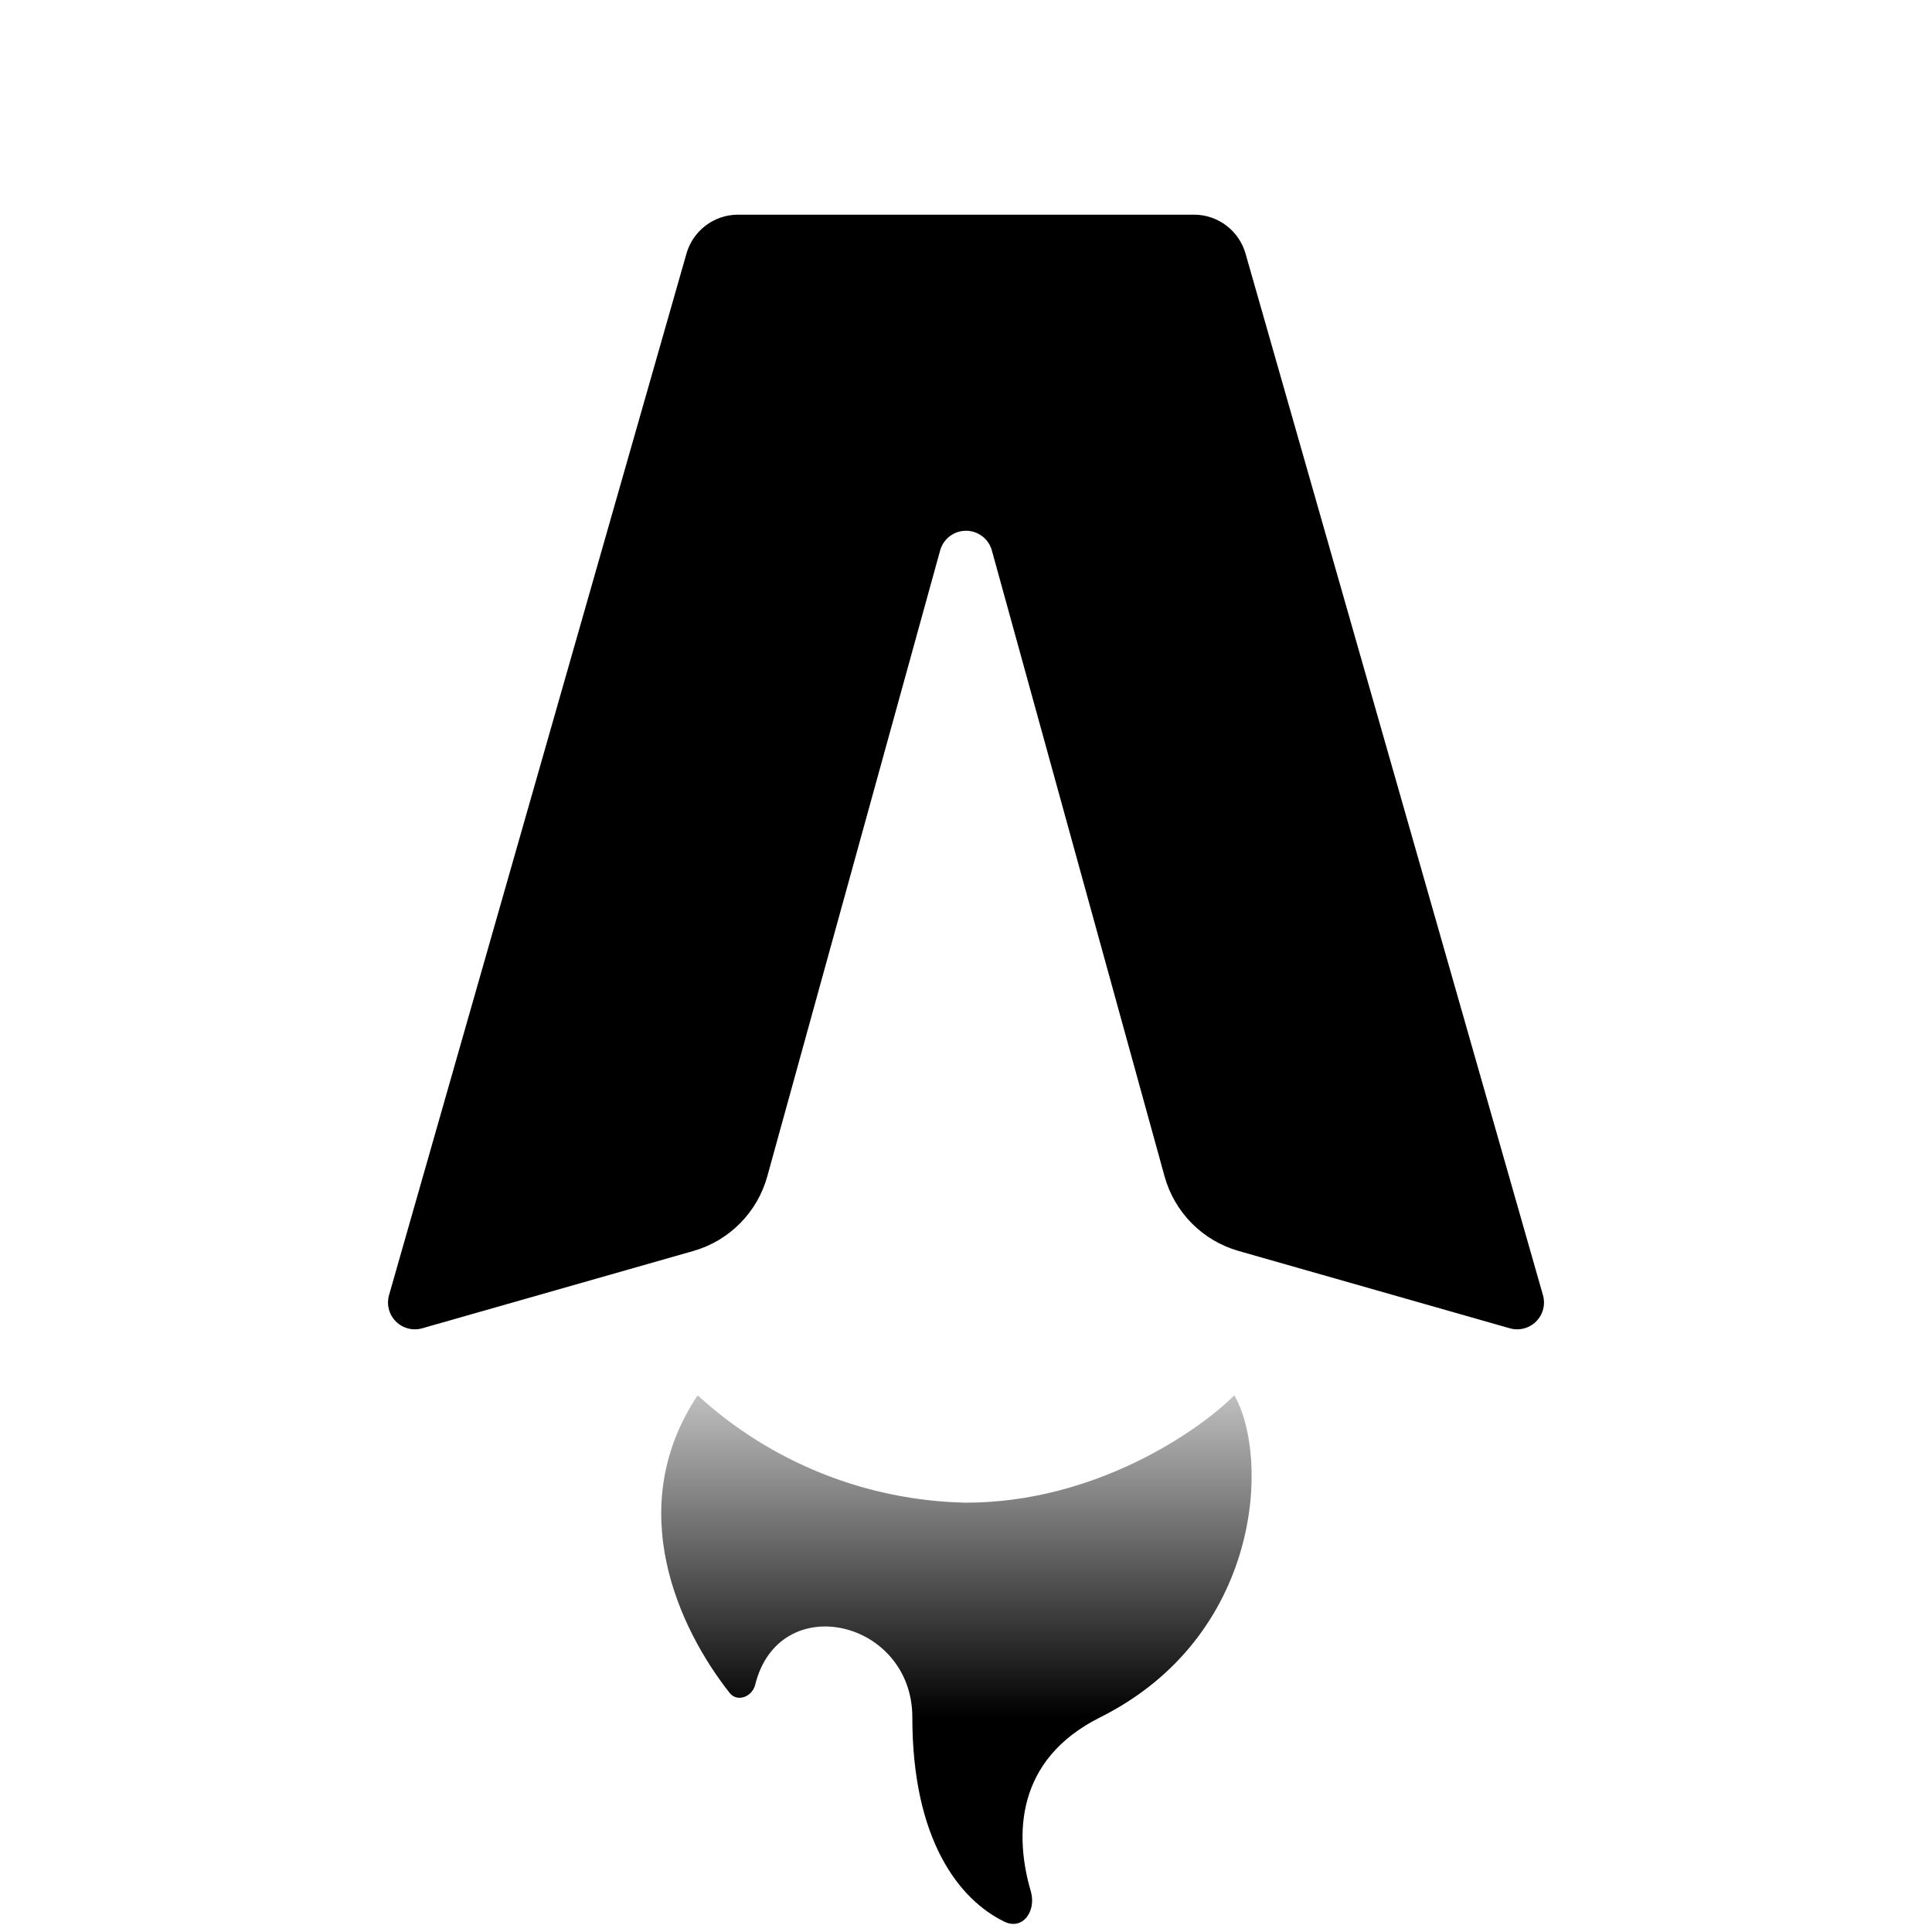
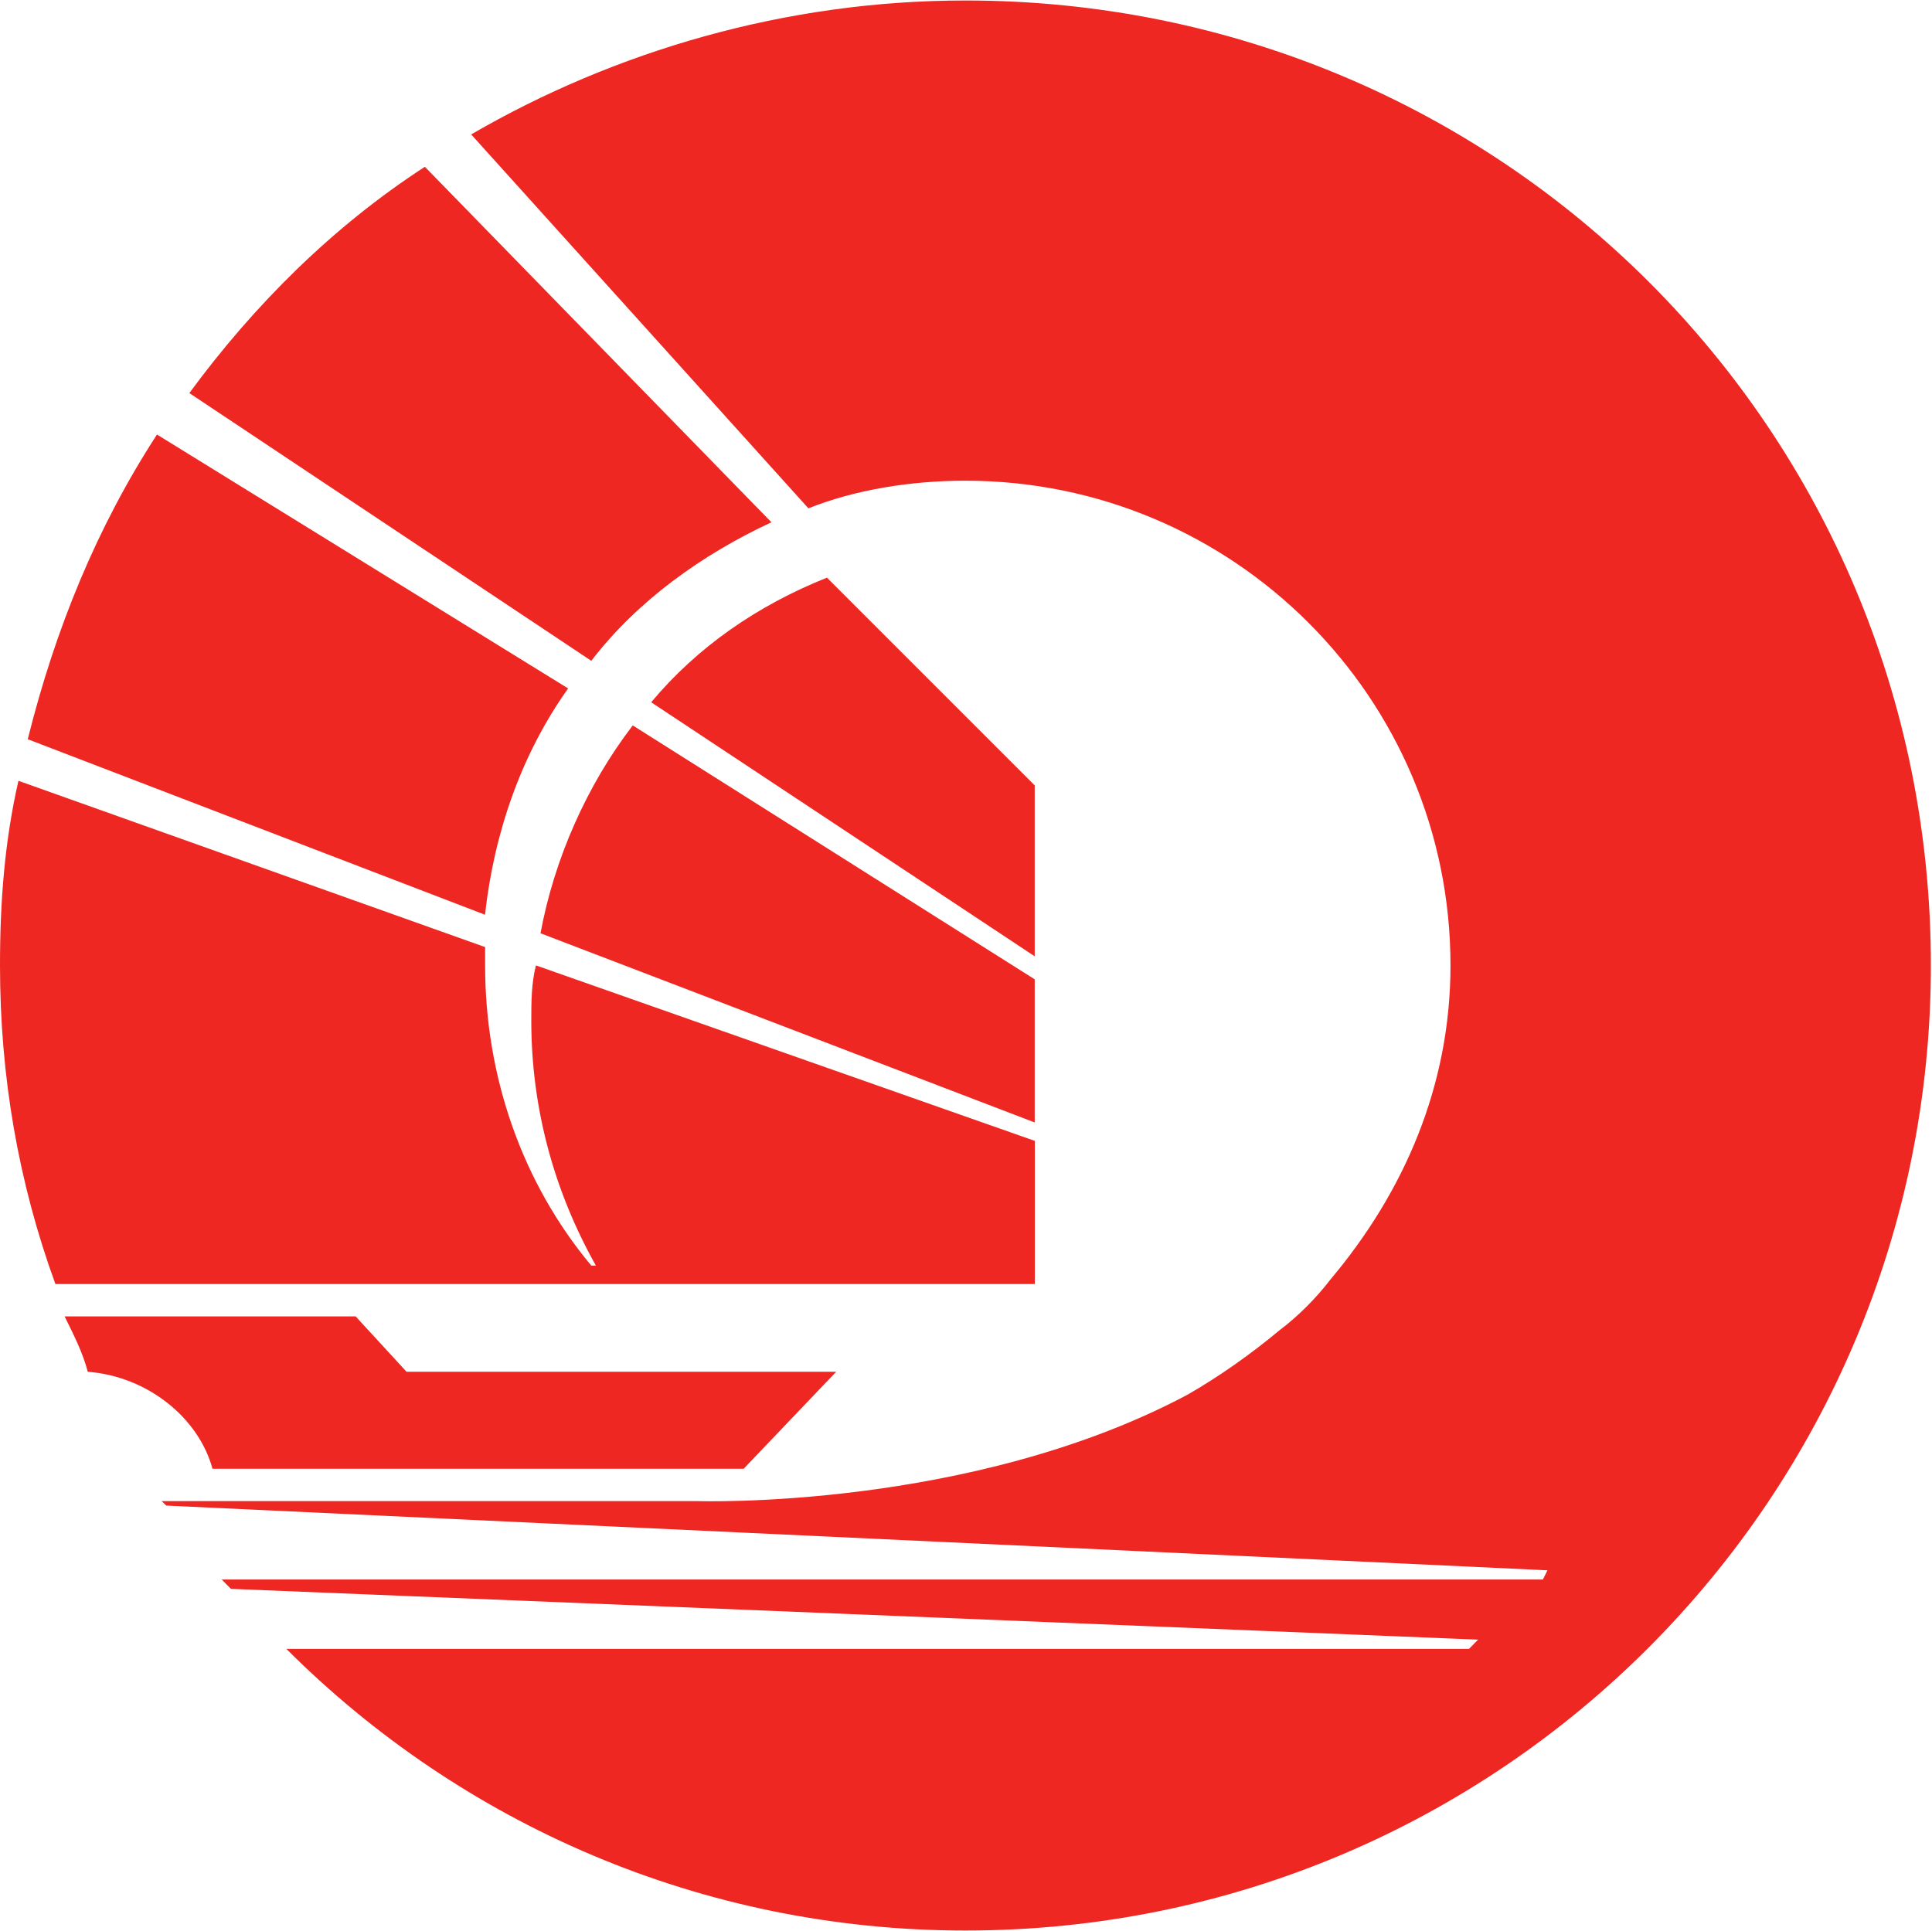
- <svg xmlns="http://www.w3.org/2000/svg" fill="none" viewBox="0 0 36 36">
-   <path fill="#000" d="M22.25 4h-8.5a1 1 0 0 0-.96.73l-5.54 19.4a.5.5 0 0 0 .62.62l5.05-1.44a2 2 0 0 0 1.38-1.4l3.22-11.66a.5.5 0 0 1 .96 0l3.22 11.67a2 2 0 0 0 1.38 1.39l5.05 1.44a.5.5 0 0 0 .62-.62l-5.54-19.4a1 1 0 0 0-.96-.73Z" />
-   <path fill="url(#gradient)" d="M18 28a7.63 7.63 0 0 1-5-2c-1.4 2.1-.35 4.35.6 5.55.14.17.41.07.47-.15.44-1.8 2.93-1.22 2.93.6 0 2.28.87 3.4 1.72 3.81.34.16.59-.2.49-.56-.31-1.05-.29-2.46 1.29-3.25 3-1.5 3.17-4.83 2.5-6-.67.67-2.6 2-5 2Z" />
-   <defs>
-     <linearGradient id="gradient" x1="16" x2="16" y1="32" y2="24" gradientUnits="userSpaceOnUse">
-       <stop stop-color="#000" />
-       <stop offset="1" stop-color="#000" stop-opacity="0" />
-     </linearGradient>
-   </defs>
+ <svg xmlns="http://www.w3.org/2000/svg" version="1.2" viewBox="0 0 1552 1551" width="1552" height="1551">
  <style>
-     @media (prefers-color-scheme:dark){:root{filter:invert(100%)}}
-   </style>
+ 		.s0 { fill: #ee2722 } 
+ 	</style>
+   <g id="layer1">
+     <g id="g21693">
+       <g id="g114">
+         <path id="path116" fill-rule="evenodd" class="s0" d="m953.6 1120.7c26.1-14.9 52-33.4 74.3-52 14.8-11.1 29.6-26 40.9-40.8 59.3-70.5 96.4-155.8 96.4-252.3 0-215.1-174.5-389.4-389.7-389.4-44.4 0-89 7.4-126.1 22.2l-270.9-300.4c115.1-66.8 252.4-107.6 397-107.6 430.5 0 775.6 345 775.6 775.2 0 426.7-345.1 775.4-775.6 775.4-211.4 0-404.5-85.4-545.5-226.3h950.1l7.3-7.4-1001.9-40.8-7.4-7.5h1061.3l3.7-7.4-1109.5-52-3.8-3.6h430.5c0 0 219 7.3 393.3-85.3zm-883.1-18.6c-3.8-14.8-11.2-29.6-18.6-44.5h233.8l40.9 44.5h345.1l-74.3 77.9h-426.7c-11.1-40.8-52-74.2-100.2-77.9zm-26-70.5c-29.7-81.5-44.5-166.9-44.5-256 0-51.8 3.8-100 14.8-148.3l374.9 133.6v14.7c0 89.1 29.6 174.5 85.3 241.2h3.7c-33.4-59.4-51.9-126.1-51.9-196.6 0-14.8 0-29.7 3.7-44.6l400.8 141v115zm786.7-263.3l-308.1-204.1c37.2-44.5 85.4-77.8 141.2-100.1l166.9 166.9zm0 133.5l-397-152c11-59.5 37.1-118.8 74.1-167l322.9 204zm-441.6-166.9l-367.3-141c22.2-89 55.6-170.5 103.8-244.8l330.3 204c-37.1 52-59.4 115-66.8 181.8zm85.4-204l-322.9-215.1c51.9-70.6 115-133.6 189.2-181.8l278.4 285.6c-55.7 25.9-107.7 63.1-144.7 111.3z" />
+       </g>
+     </g>
+   </g>
</svg>
